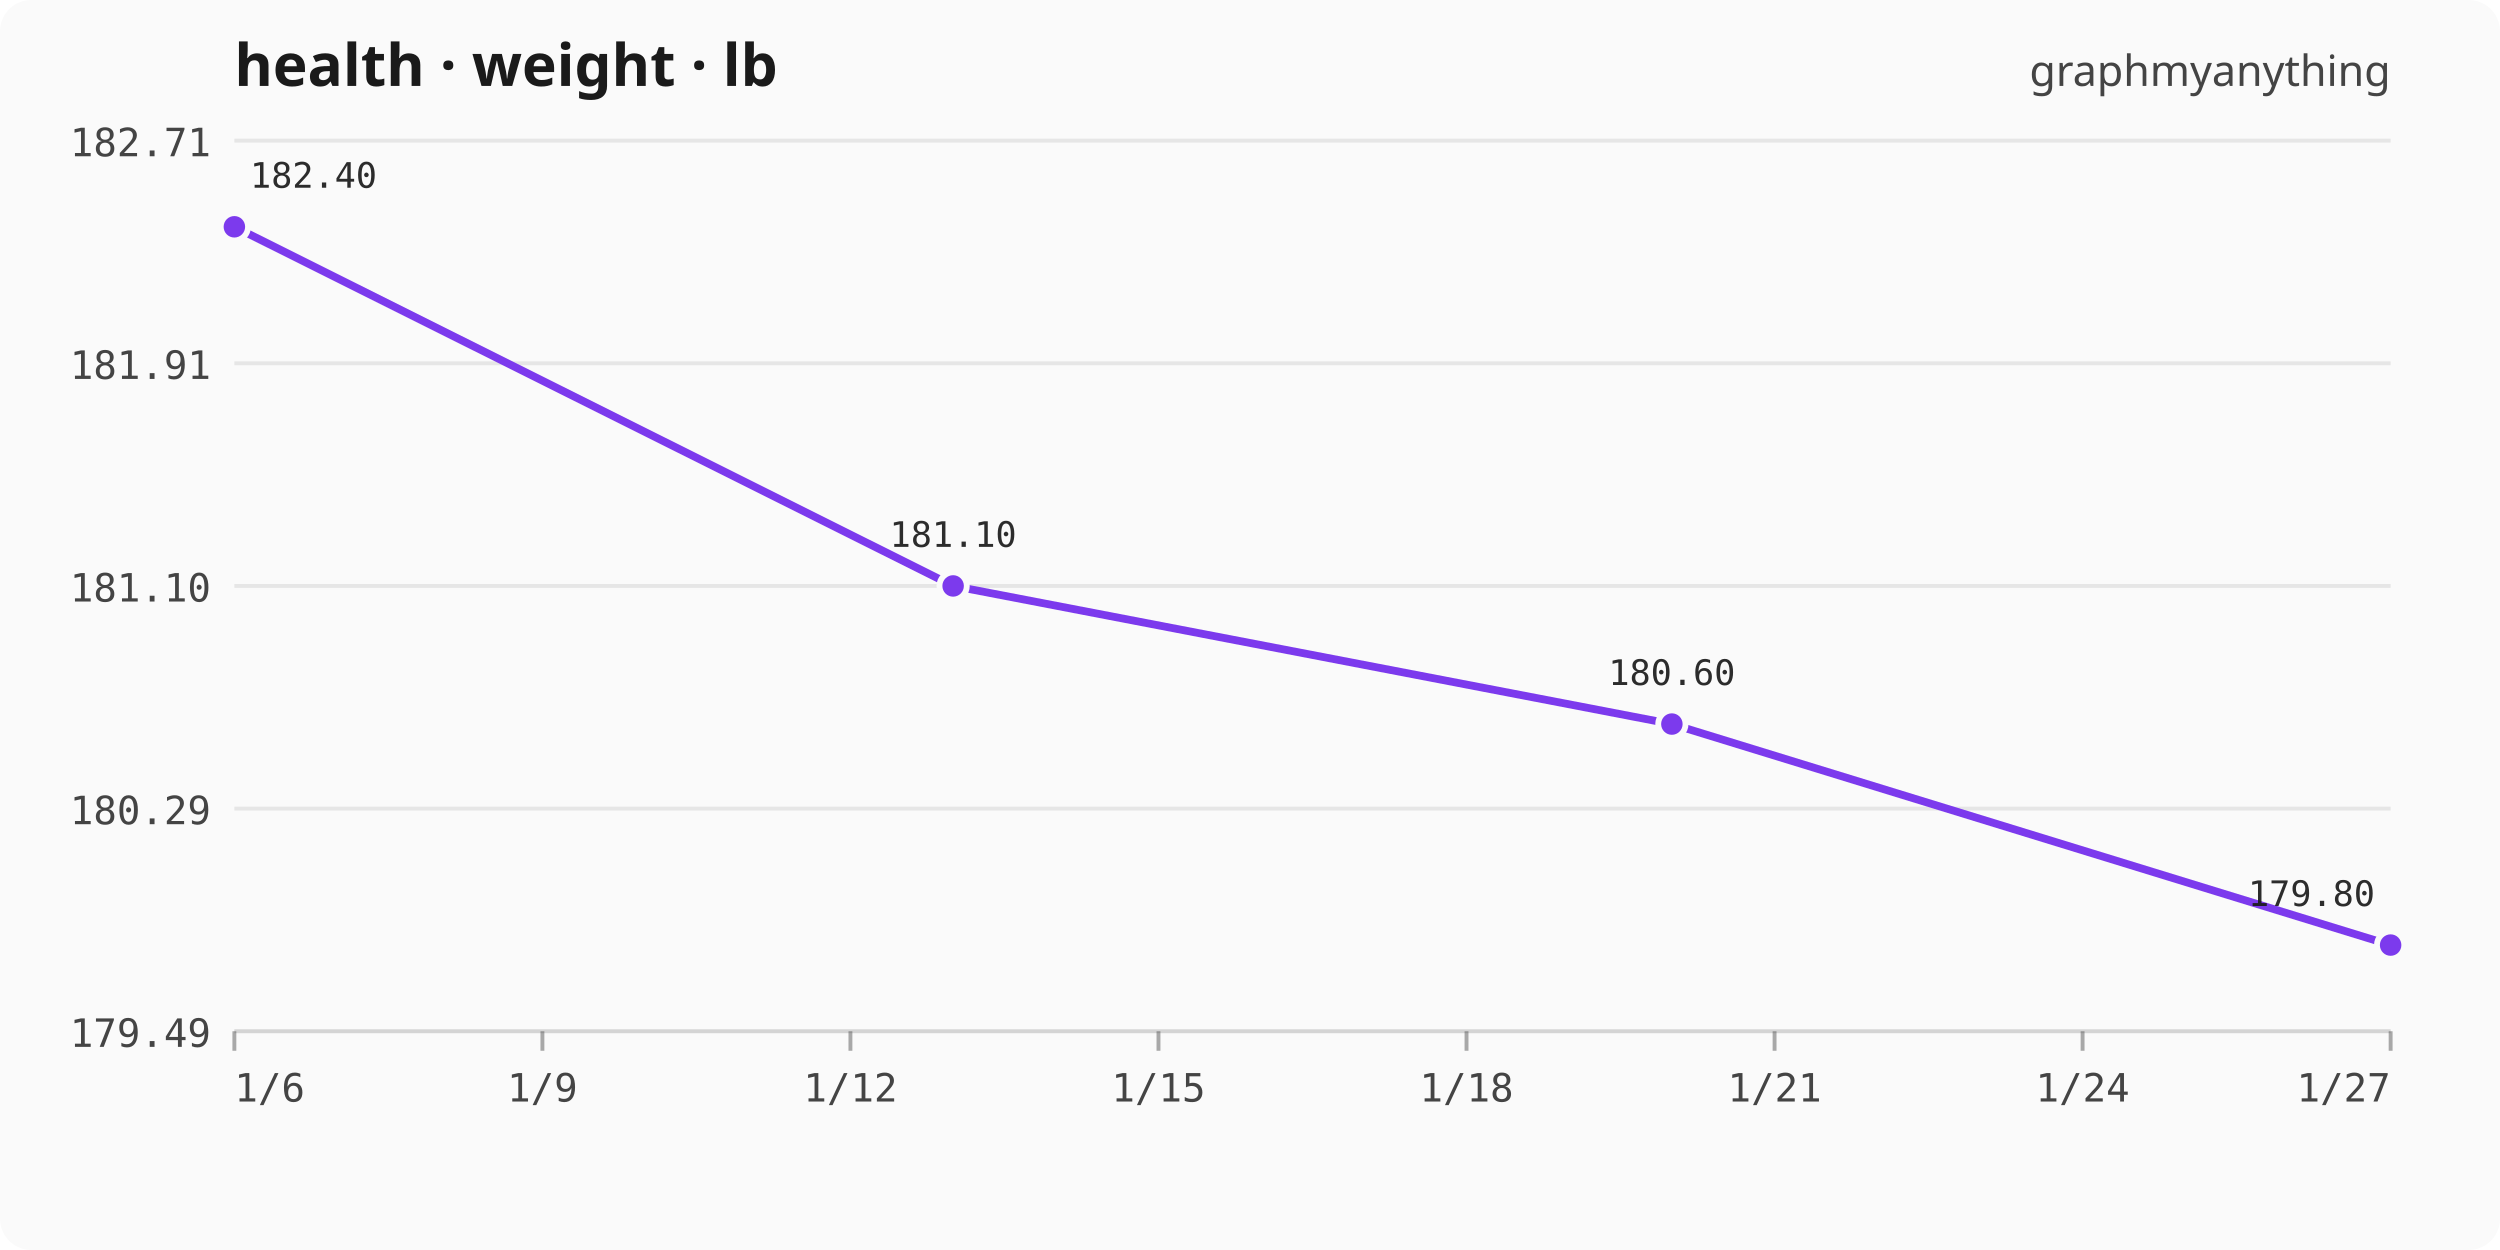
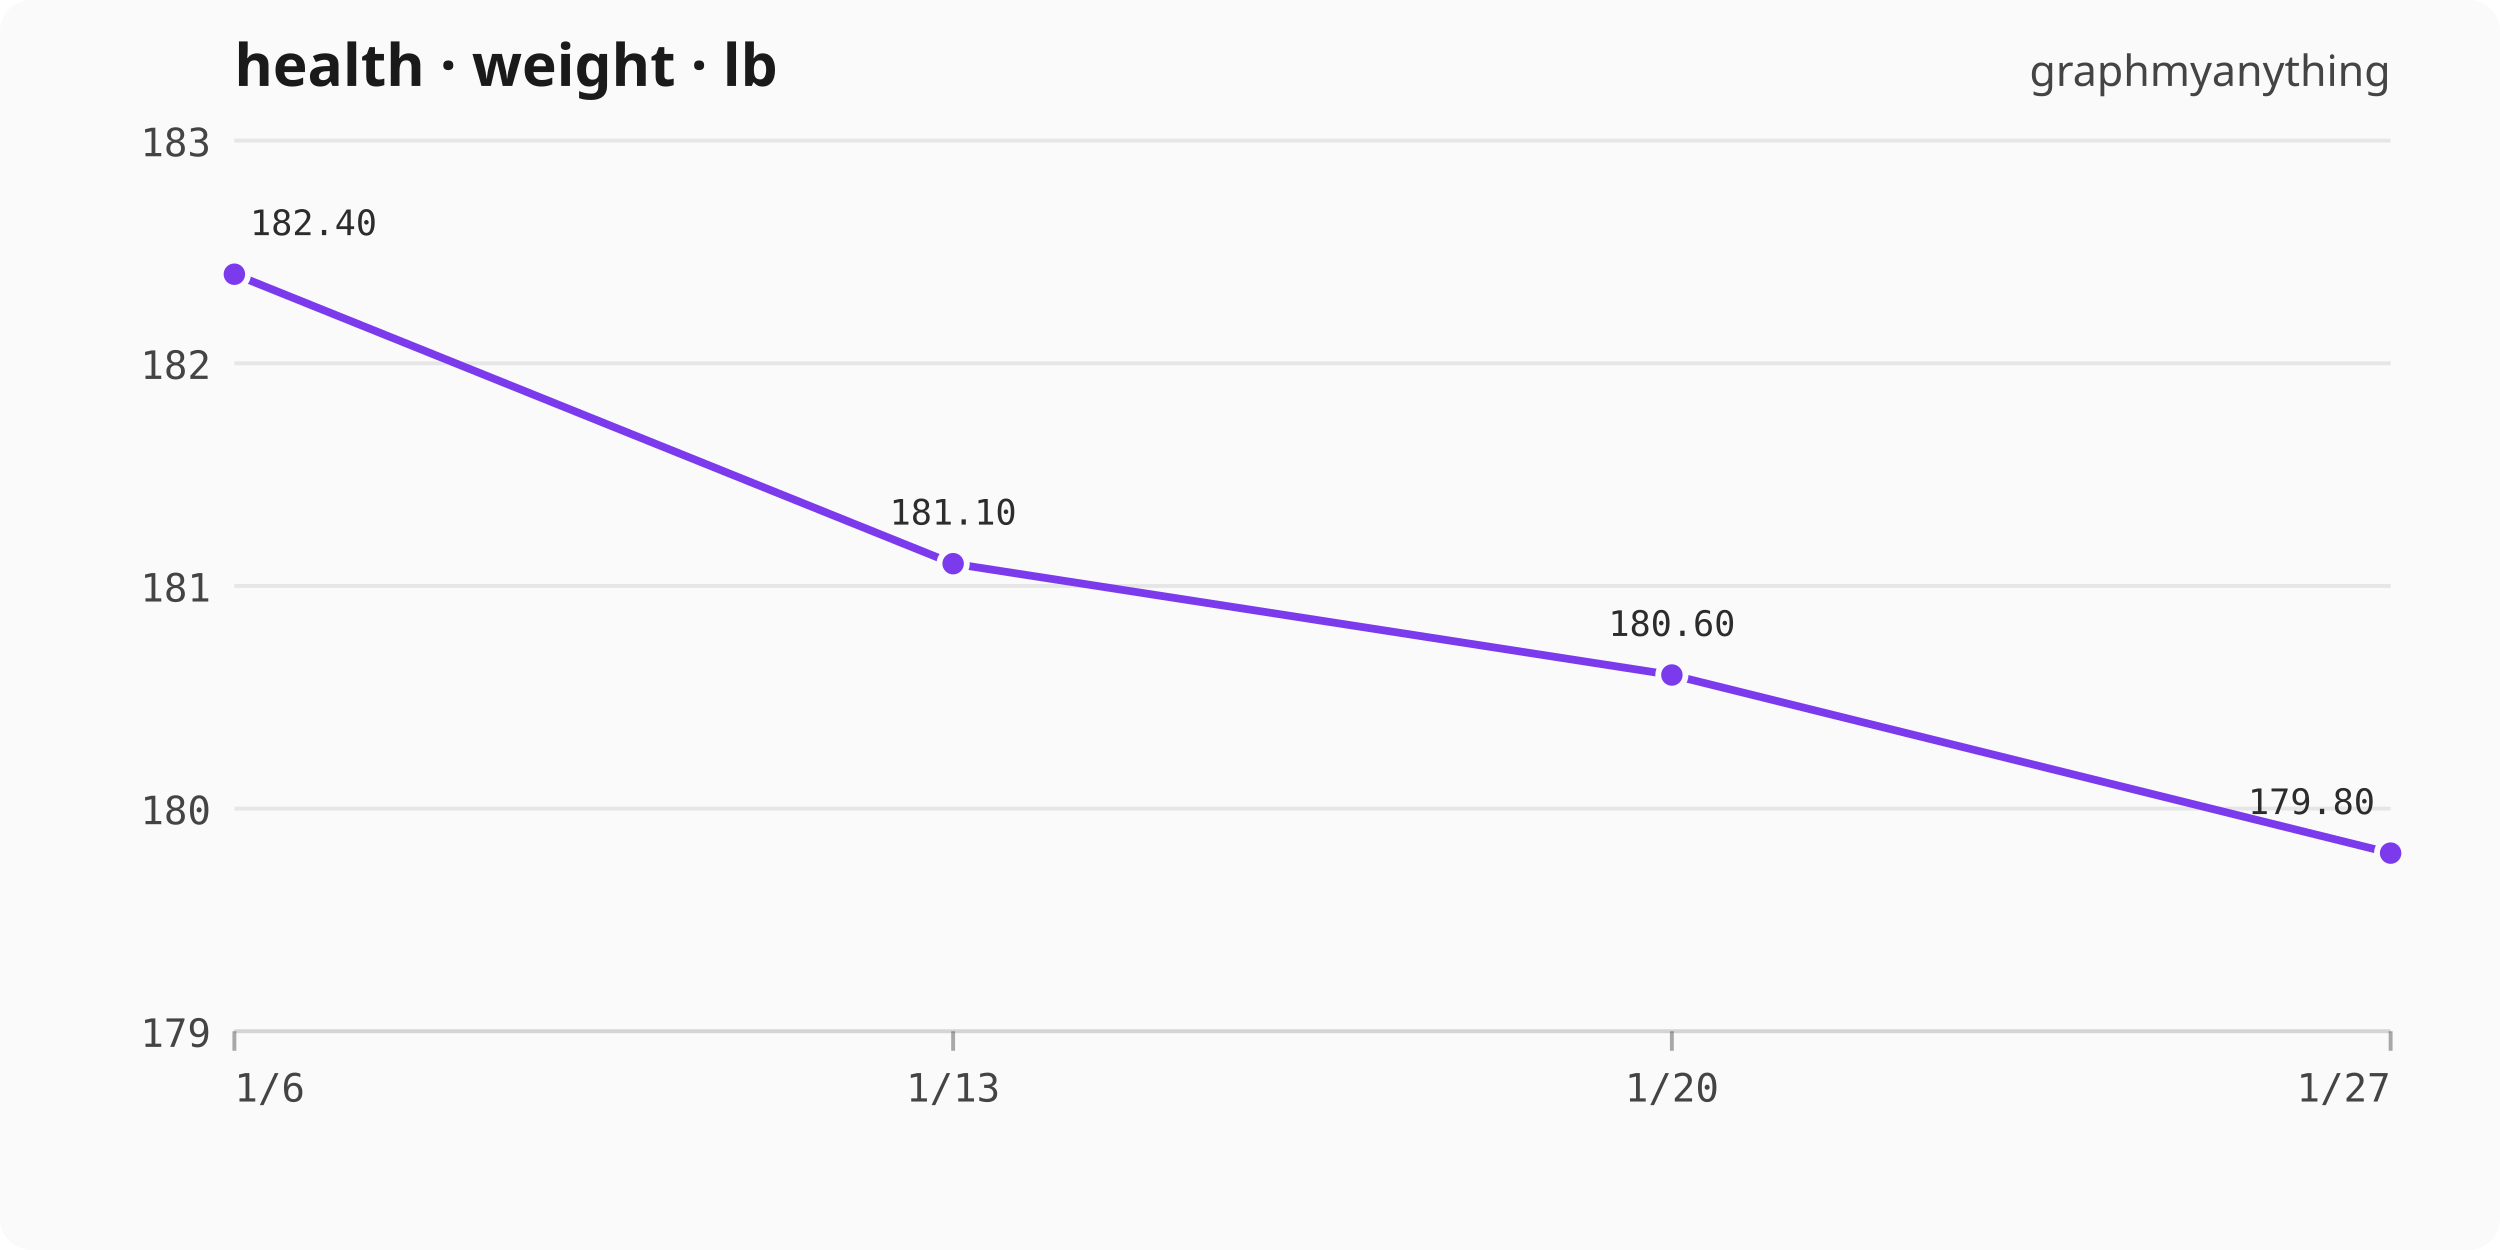
<svg xmlns="http://www.w3.org/2000/svg" width="640" height="320" viewBox="0 0 640 320">
  <rect width="100%" height="100%" fill="#fafafa" rx="8" />
  <text x="60" y="22" fill="#1a1a1a" font-family="system-ui,sans-serif" font-size="15" font-weight="600">health · weight · lb</text>
  <text x="612" y="22" text-anchor="end" fill="#444" font-size="11" font-family="system-ui,sans-serif">graphmyanything</text>
  <line x1="60" y1="264.00" x2="612" y2="264.00" stroke="rgba(0,0,0,0.08)" />
-   <text x="54" y="268.00" text-anchor="end" fill="#444" font-size="10" font-family="ui-monospace,monospace">179.49</text>
+   <text x="54" y="268.00" text-anchor="end" fill="#444" font-size="10" font-family="ui-monospace,monospace">179</text>
  <line x1="60" y1="207.00" x2="612" y2="207.00" stroke="rgba(0,0,0,0.08)" />
-   <text x="54" y="211.00" text-anchor="end" fill="#444" font-size="10" font-family="ui-monospace,monospace">180.29</text>
+   <text x="54" y="211.00" text-anchor="end" fill="#444" font-size="10" font-family="ui-monospace,monospace">180</text>
  <line x1="60" y1="150.00" x2="612" y2="150.00" stroke="rgba(0,0,0,0.08)" />
-   <text x="54" y="154.00" text-anchor="end" fill="#444" font-size="10" font-family="ui-monospace,monospace">181.10</text>
+   <text x="54" y="154.00" text-anchor="end" fill="#444" font-size="10" font-family="ui-monospace,monospace">181</text>
  <line x1="60" y1="93.00" x2="612" y2="93.00" stroke="rgba(0,0,0,0.08)" />
-   <text x="54" y="97.00" text-anchor="end" fill="#444" font-size="10" font-family="ui-monospace,monospace">181.91</text>
+   <text x="54" y="97.00" text-anchor="end" fill="#444" font-size="10" font-family="ui-monospace,monospace">182</text>
  <line x1="60" y1="36.00" x2="612" y2="36.00" stroke="rgba(0,0,0,0.08)" />
-   <text x="54" y="40.00" text-anchor="end" fill="#444" font-size="10" font-family="ui-monospace,monospace">182.71</text>
+   <text x="54" y="40.00" text-anchor="end" fill="#444" font-size="10" font-family="ui-monospace,monospace">183</text>
  <line x1="60" y1="264.00" x2="612" y2="264.00" stroke="rgba(0,0,0,0.08)" />
  <line x1="60.00" y1="264.00" x2="60.00" y2="269.00" stroke="#444" opacity="0.45" />
  <text x="60.00" y="282.00" text-anchor="start" fill="#444" font-size="10" font-family="ui-monospace,monospace">1/6</text>
-   <line x1="138.86" y1="264.00" x2="138.86" y2="269.00" stroke="#444" opacity="0.45" />
-   <text x="138.86" y="282.00" text-anchor="middle" fill="#444" font-size="10" font-family="ui-monospace,monospace">1/9</text>
-   <line x1="217.71" y1="264.00" x2="217.71" y2="269.00" stroke="#444" opacity="0.45" />
-   <text x="217.71" y="282.00" text-anchor="middle" fill="#444" font-size="10" font-family="ui-monospace,monospace">1/12</text>
-   <line x1="296.57" y1="264.00" x2="296.57" y2="269.00" stroke="#444" opacity="0.45" />
-   <text x="296.57" y="282.00" text-anchor="middle" fill="#444" font-size="10" font-family="ui-monospace,monospace">1/15</text>
-   <line x1="375.43" y1="264.00" x2="375.43" y2="269.00" stroke="#444" opacity="0.45" />
-   <text x="375.43" y="282.00" text-anchor="middle" fill="#444" font-size="10" font-family="ui-monospace,monospace">1/18</text>
-   <line x1="454.29" y1="264.00" x2="454.29" y2="269.00" stroke="#444" opacity="0.45" />
-   <text x="454.29" y="282.00" text-anchor="middle" fill="#444" font-size="10" font-family="ui-monospace,monospace">1/21</text>
-   <line x1="533.14" y1="264.00" x2="533.14" y2="269.00" stroke="#444" opacity="0.45" />
-   <text x="533.14" y="282.00" text-anchor="middle" fill="#444" font-size="10" font-family="ui-monospace,monospace">1/24</text>
+   <line x1="244.00" y1="264.00" x2="244.00" y2="269.00" stroke="#444" opacity="0.45" />
+   <text x="244.00" y="282.00" text-anchor="middle" fill="#444" font-size="10" font-family="ui-monospace,monospace">1/13</text>
+   <line x1="428.00" y1="264.00" x2="428.00" y2="269.00" stroke="#444" opacity="0.45" />
+   <text x="428.00" y="282.00" text-anchor="middle" fill="#444" font-size="10" font-family="ui-monospace,monospace">1/20</text>
  <line x1="612.00" y1="264.00" x2="612.00" y2="269.00" stroke="#444" opacity="0.45" />
  <text x="612.00" y="282.00" text-anchor="end" fill="#444" font-size="10" font-family="ui-monospace,monospace">1/27</text>
-   <polyline fill="none" stroke="#7c3aed" stroke-width="2" stroke-linejoin="round" points="60.00,58.06 244.00,150.00 428.00,185.36 612.00,241.94" />
-   <circle cx="60.00" cy="58.06" r="3.5" fill="#7c3aed" stroke="#fafafa" stroke-width="1.5" />
-   <circle cx="244.00" cy="150.00" r="3.5" fill="#7c3aed" stroke="#fafafa" stroke-width="1.5" />
-   <circle cx="428.00" cy="185.36" r="3.5" fill="#7c3aed" stroke="#fafafa" stroke-width="1.5" />
-   <circle cx="612.00" cy="241.94" r="3.5" fill="#7c3aed" stroke="#fafafa" stroke-width="1.5" />
-   <text x="64.00" y="48.06" text-anchor="start" fill="#1a1a1a" font-size="9" font-family="ui-monospace,monospace" opacity="0.92">182.40</text>
-   <text x="244.00" y="140.00" text-anchor="middle" fill="#1a1a1a" font-size="9" font-family="ui-monospace,monospace" opacity="0.92">181.10</text>
-   <text x="428.00" y="175.36" text-anchor="middle" fill="#1a1a1a" font-size="9" font-family="ui-monospace,monospace" opacity="0.92">180.60</text>
-   <text x="608.00" y="231.94" text-anchor="end" fill="#1a1a1a" font-size="9" font-family="ui-monospace,monospace" opacity="0.92">179.80</text>
+   <polyline fill="none" stroke="#7c3aed" stroke-width="2" stroke-linejoin="round" points="60.00,70.20 244.00,144.30 428.00,172.80 612.00,218.40" />
+   <circle cx="60.00" cy="70.20" r="3.5" fill="#7c3aed" stroke="#fafafa" stroke-width="1.5" />
+   <circle cx="244.00" cy="144.30" r="3.5" fill="#7c3aed" stroke="#fafafa" stroke-width="1.5" />
+   <circle cx="428.00" cy="172.80" r="3.5" fill="#7c3aed" stroke="#fafafa" stroke-width="1.5" />
+   <circle cx="612.00" cy="218.40" r="3.5" fill="#7c3aed" stroke="#fafafa" stroke-width="1.5" />
+   <text x="64.00" y="60.20" text-anchor="start" fill="#1a1a1a" font-size="9" font-family="ui-monospace,monospace" opacity="0.92">182.40</text>
+   <text x="244.00" y="134.30" text-anchor="middle" fill="#1a1a1a" font-size="9" font-family="ui-monospace,monospace" opacity="0.92">181.10</text>
+   <text x="428.00" y="162.80" text-anchor="middle" fill="#1a1a1a" font-size="9" font-family="ui-monospace,monospace" opacity="0.92">180.60</text>
+   <text x="608.00" y="208.40" text-anchor="end" fill="#1a1a1a" font-size="9" font-family="ui-monospace,monospace" opacity="0.92">179.80</text>
</svg>
